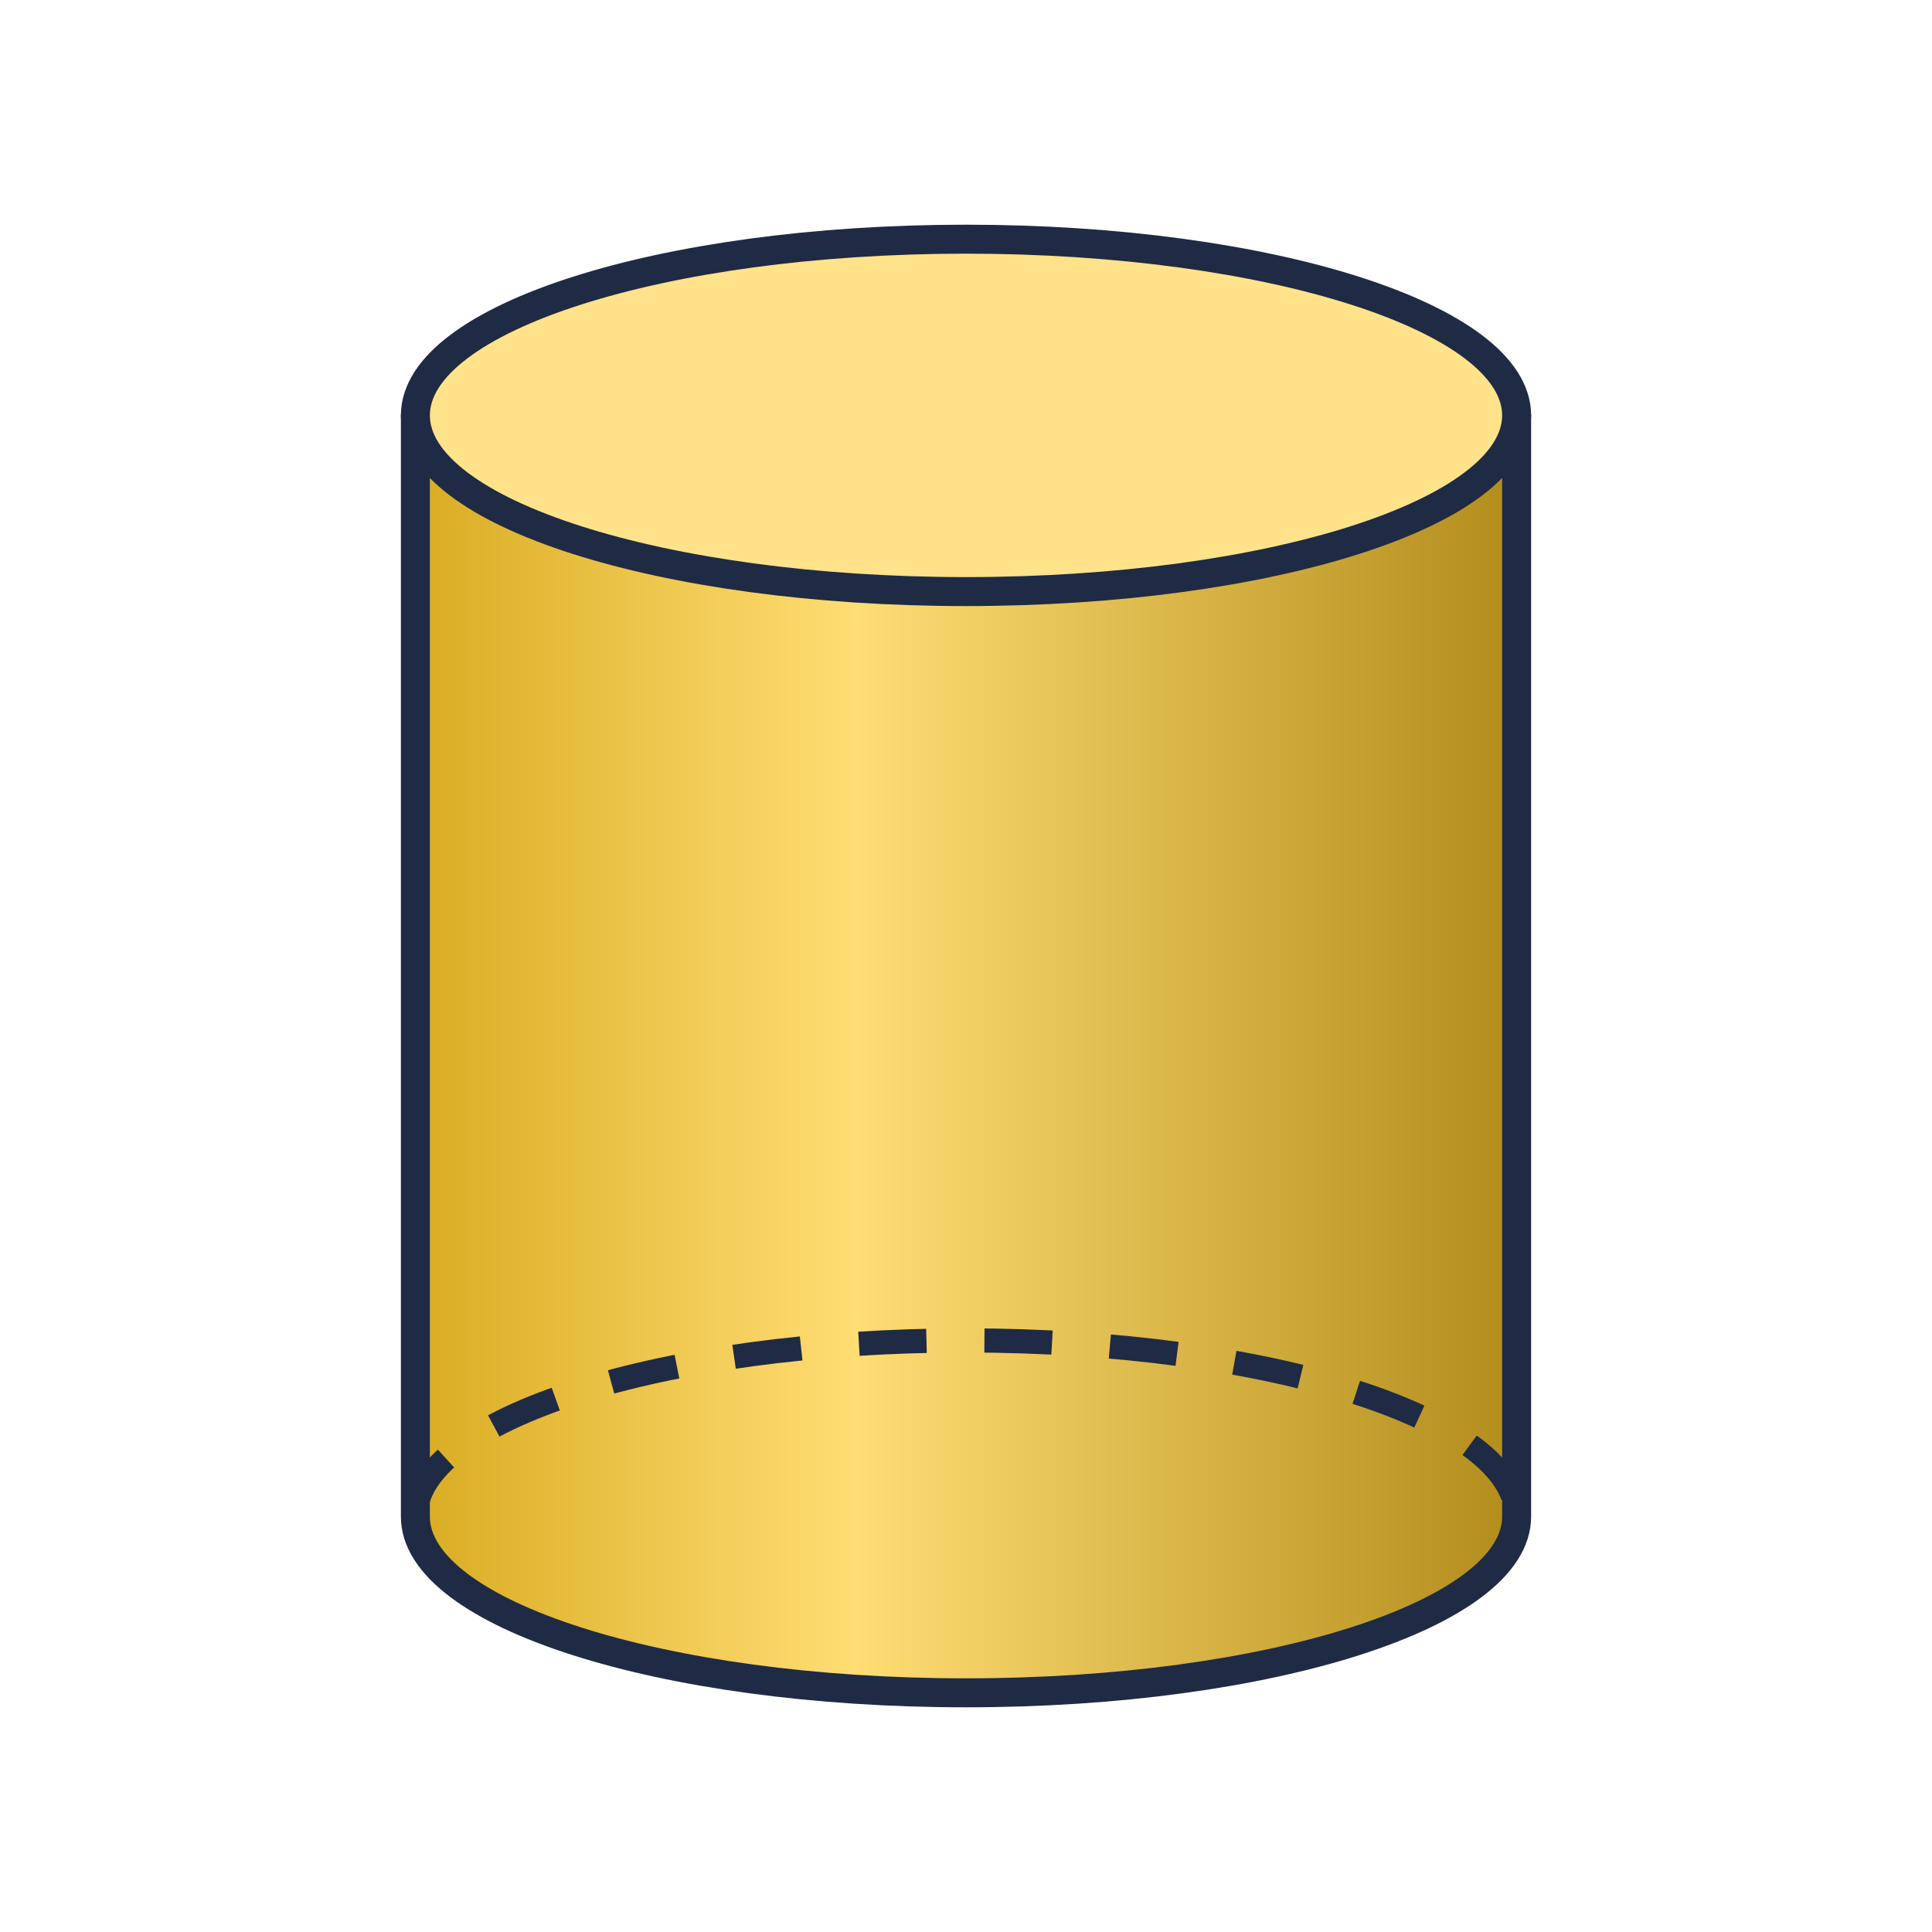
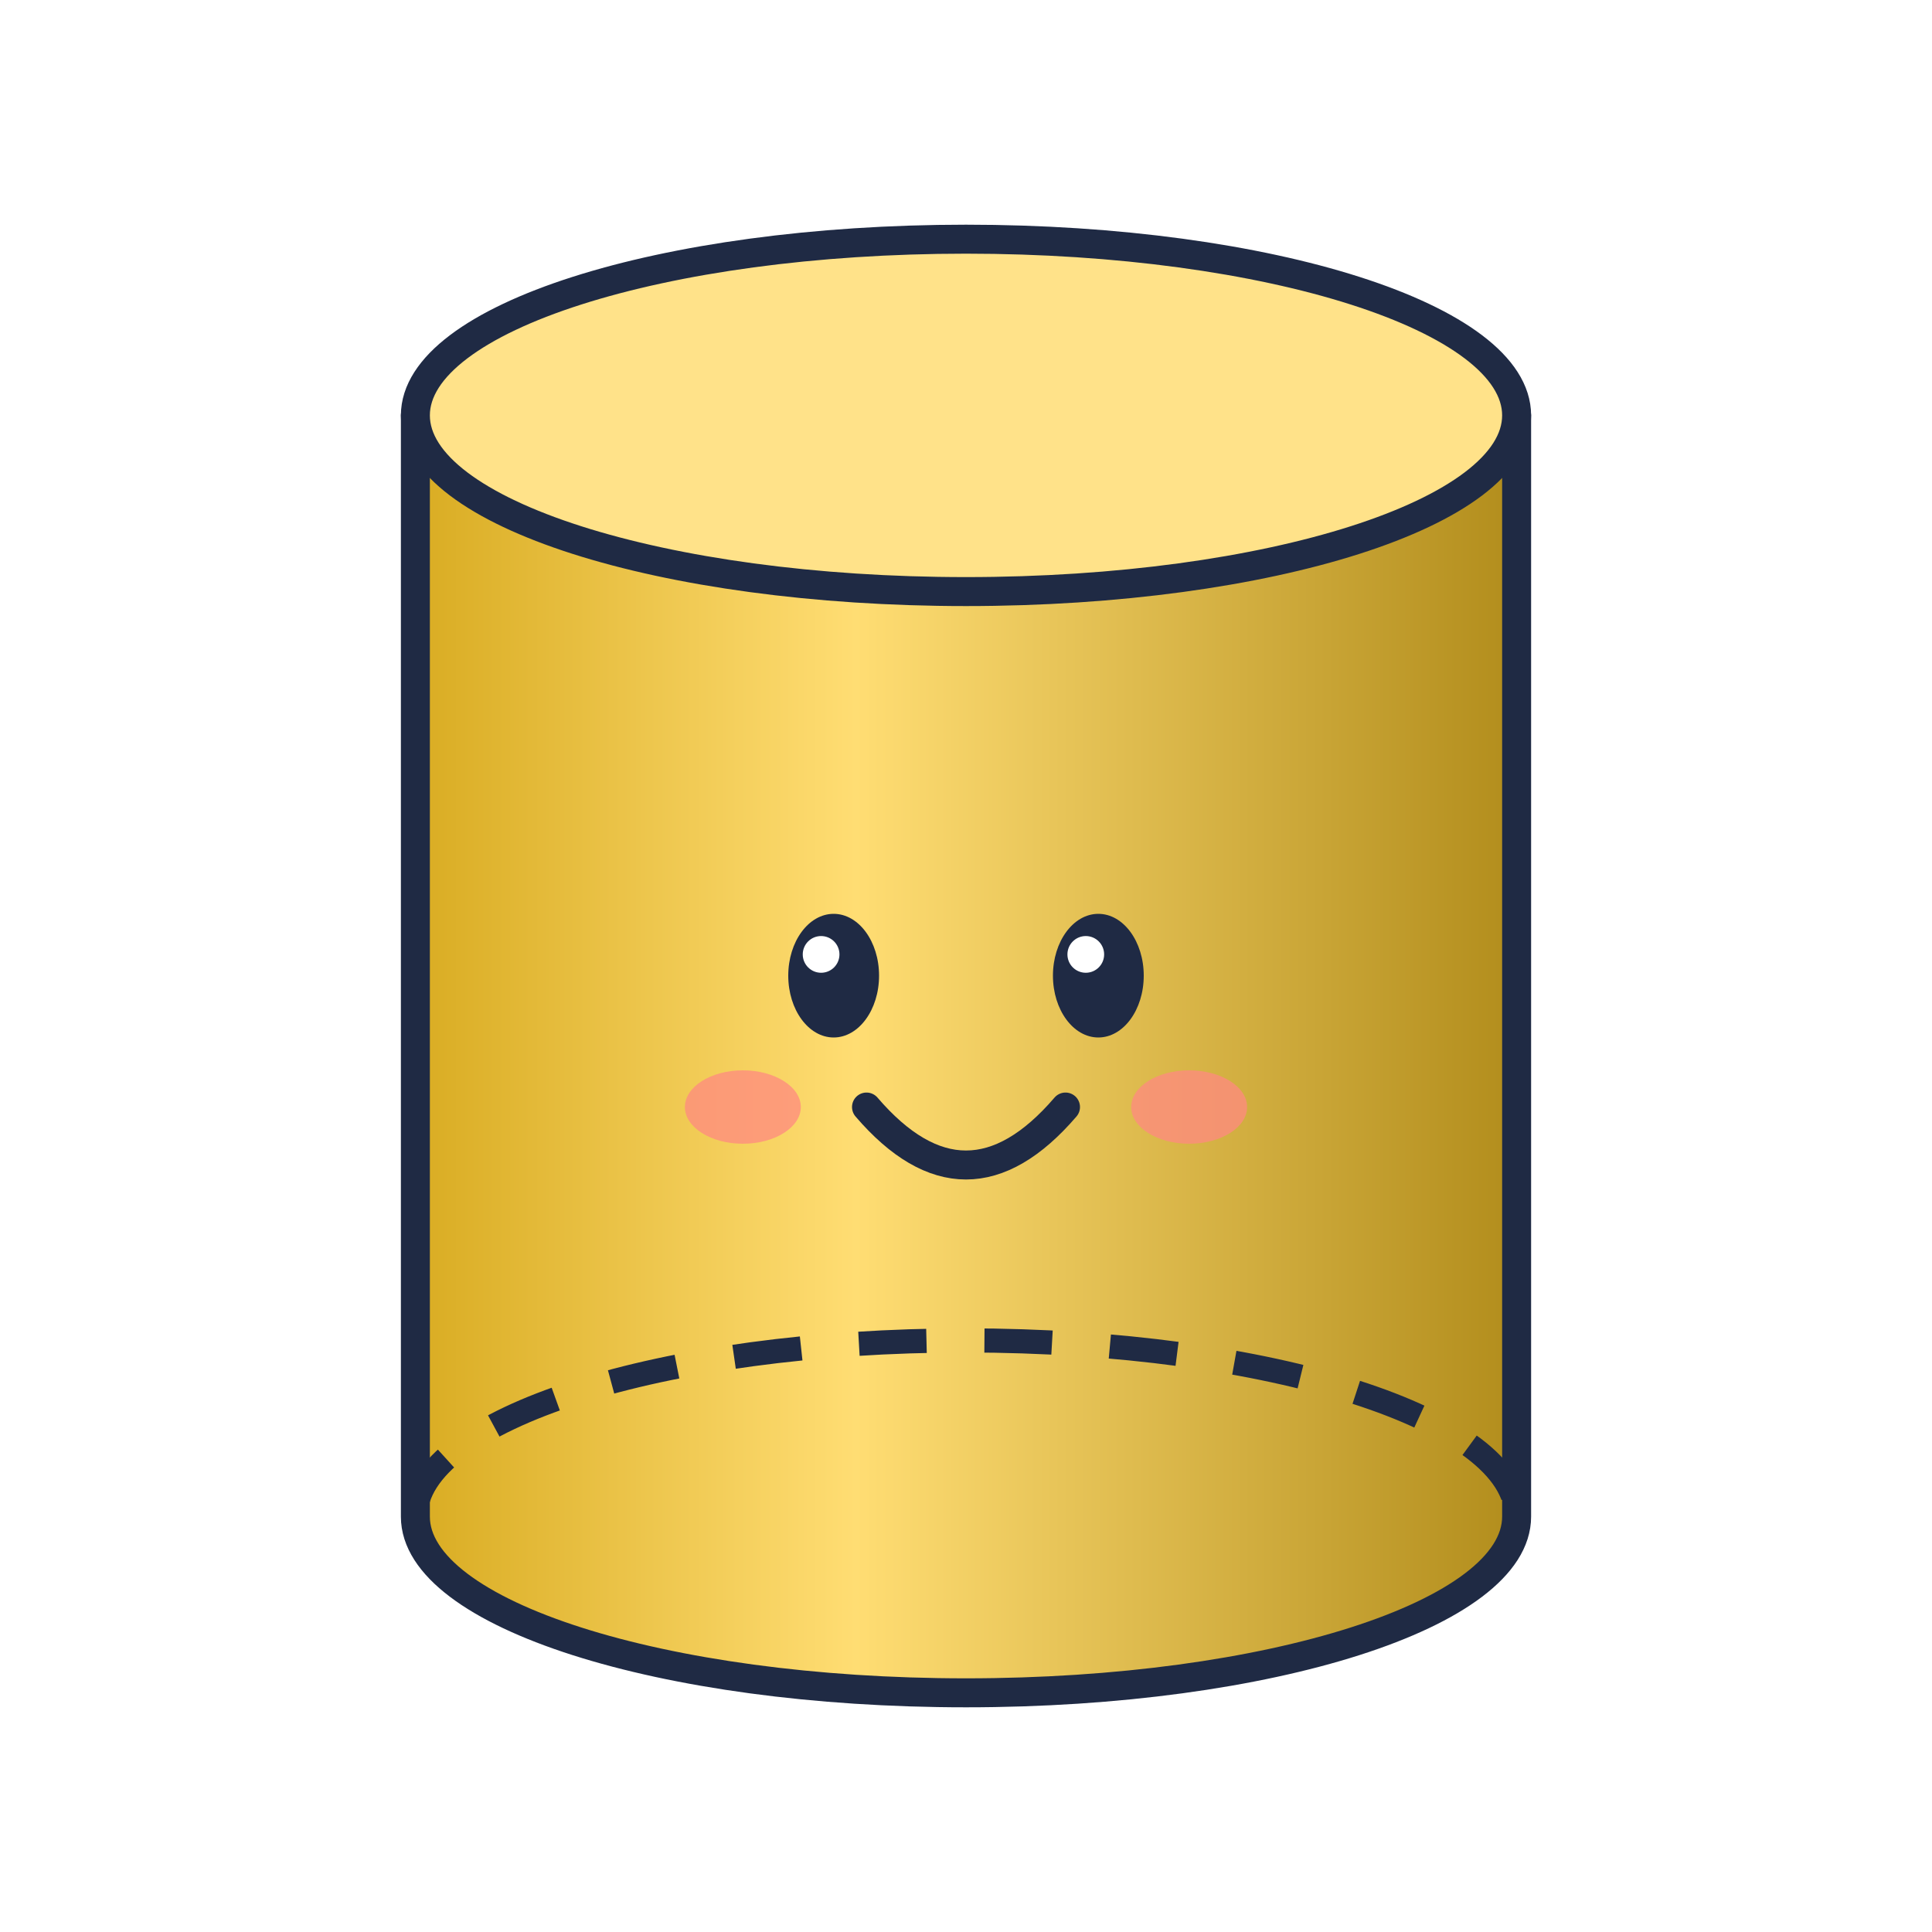
<svg xmlns="http://www.w3.org/2000/svg" viewBox="0 0 200 200" width="200" height="200">
  <defs>
    <linearGradient id="g" x1="0" x2="1" y1="0" y2="0">
      <stop offset="0" stop-color="#d9ac22" />
      <stop offset=".4" stop-color="#ffdd73" />
      <stop offset="1" stop-color="#b28d1c" />
    </linearGradient>
  </defs>
  <rect width="200" height="200" fill="#ffffff" />
  <path d="M43.0,43.0 L43.0,157.0 A57.0,18.24 0 0 0 157.0,157.0 L157.0,43.0 Z" fill="url(#g)" stroke="#1f2a44" stroke-width="3" stroke-linejoin="round" />
  <ellipse cx="100" cy="43.0" rx="57.0" ry="18.24" fill="#ffe289" stroke="#1f2a44" stroke-width="3" stroke-linejoin="round" />
  <path d="M43.0,157.0 A57.0,18.24 0 0 1 157.0,157.0" stroke="#1f2a44" stroke-width="2.5" stroke-dasharray="7 6" fill="none" />
+   <g class="face">
+     <ellipse cx="86.3" cy="101.0" rx="4.7" ry="6.4" fill="#1f2a44" />
+     <circle cx="85.0" cy="98.8" r="1.9" fill="#fff" />
+     <ellipse cx="113.7" cy="101.0" rx="4.7" ry="6.4" fill="#1f2a44" />
+     <circle cx="112.4" cy="98.8" r="1.9" fill="#fff" />
+     <ellipse cx="76.9" cy="114.6" rx="6.0" ry="3.8" fill="#ff8a80" opacity=".75" />
+     <ellipse cx="123.1" cy="114.6" rx="6.0" ry="3.8" fill="#ff8a80" opacity=".75" />
+     <path d="M89.7,114.6 Q100.0,126.6 110.3,114.6" fill="none" stroke="#1f2a44" stroke-width="3.0" stroke-linecap="round" />
+   </g>
</svg>
